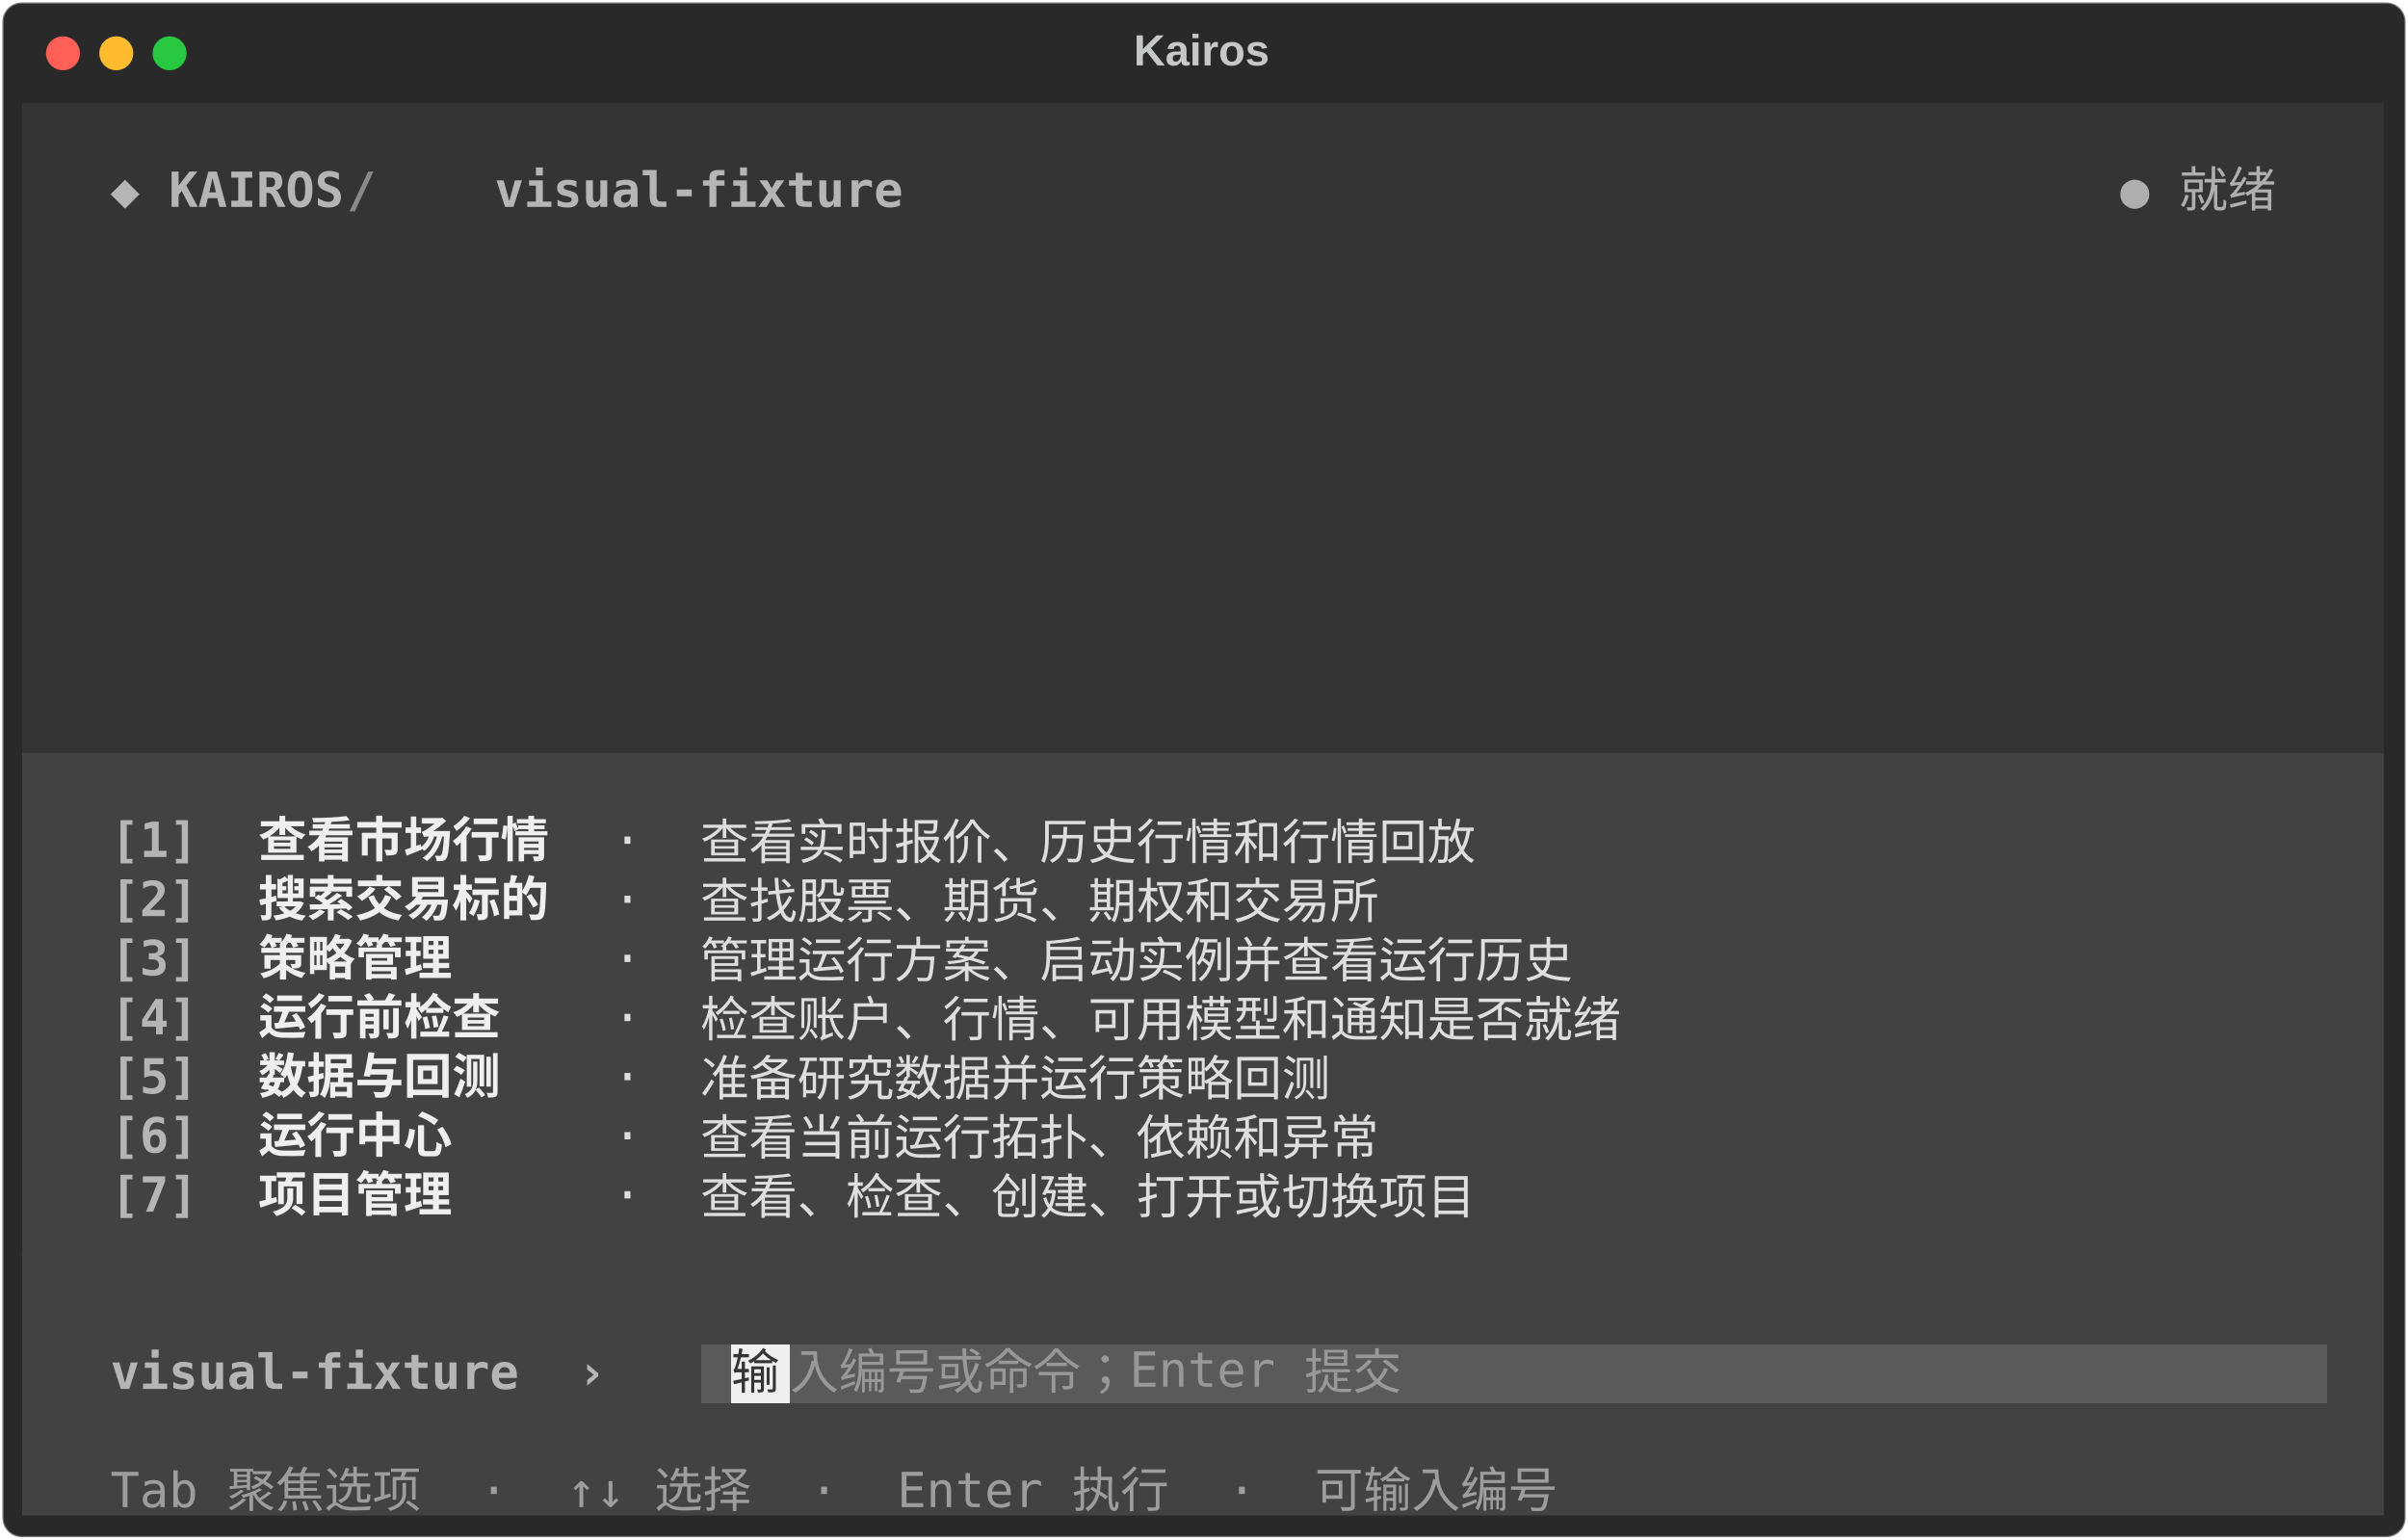
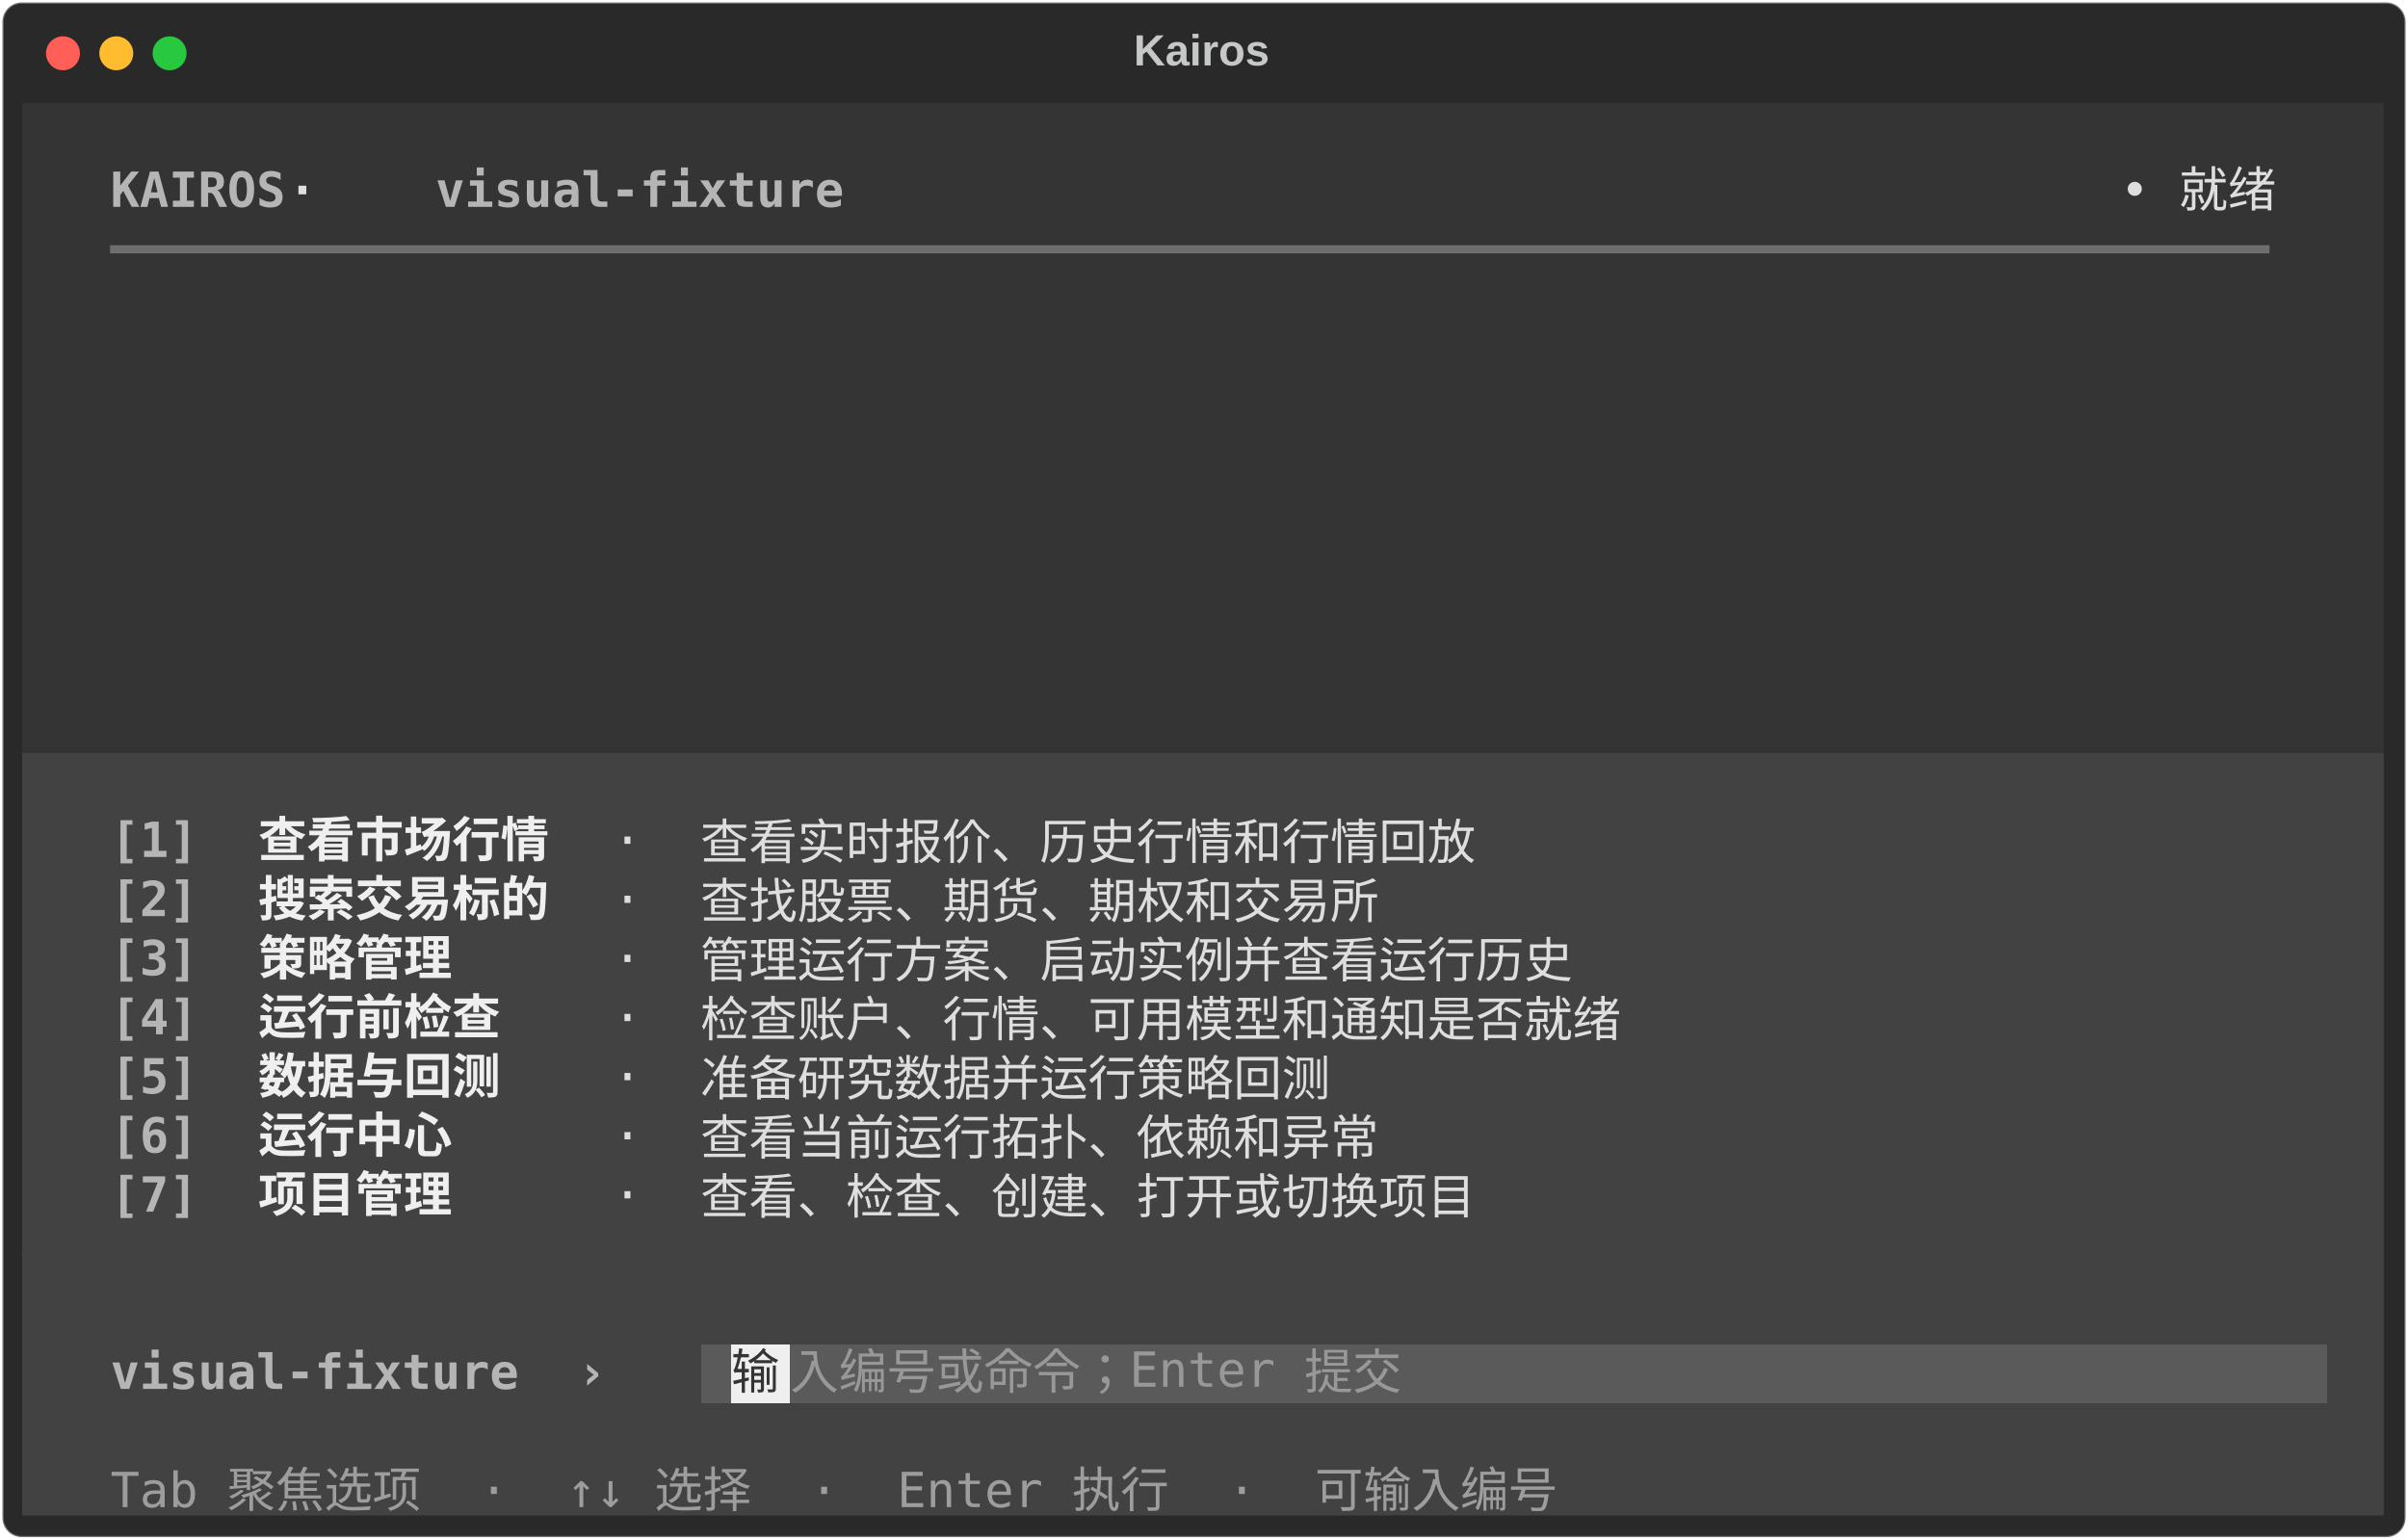
<svg xmlns="http://www.w3.org/2000/svg" class="rich-terminal" viewBox="0 0 994 635.6">
  <style>

    @font-face {
        font-family: "Fira Code";
        src: local("FiraCode-Regular"),
                url("https://cdnjs.cloudflare.com/ajax/libs/firacode/6.2.0/woff2/FiraCode-Regular.woff2") format("woff2"),
                url("https://cdnjs.cloudflare.com/ajax/libs/firacode/6.2.0/woff/FiraCode-Regular.woff") format("woff");
        font-style: normal;
        font-weight: 400;
    }
    @font-face {
        font-family: "Fira Code";
        src: local("FiraCode-Bold"),
                url("https://cdnjs.cloudflare.com/ajax/libs/firacode/6.2.0/woff2/FiraCode-Bold.woff2") format("woff2"),
                url("https://cdnjs.cloudflare.com/ajax/libs/firacode/6.2.0/woff/FiraCode-Bold.woff") format("woff");
        font-style: bold;
        font-weight: 700;
    }

    .terminal-matrix {
        font-family: Fira Code, monospace;
        font-size: 20px;
        line-height: 24.4px;
        font-variant-east-asian: full-width;
    }

    .terminal-title {
        font-size: 18px;
        font-weight: bold;
        font-family: arial;
    }

    .terminal-r1 { fill: #c5c8c6 }
.terminal-r2 { fill: #b5b5b5;font-weight: bold }
- .terminal-r3 { fill: #898989;font-weight: bold }
- .terminal-r4 { fill: #afafaf }
- .terminal-r5 { fill: #343434 }
+ .terminal-r3 { fill: #dedede;font-weight: bold }
+ .terminal-r4 { fill: #dedede }
+ .terminal-r5 { fill: #6e6e6e }
.terminal-r6 { fill: #efefef }
.terminal-r7 { fill: #efefef;font-weight: bold }
- .terminal-r8 { fill: #dedede }
- .terminal-r9 { fill: #424242 }
+ .terminal-r8 { fill: #424242 }
+ .terminal-r9 { fill: #343434 }
.terminal-r10 { fill: #989898 }
.terminal-r11 { fill: #9d9d9d }
    </style>
  <defs>
    <clipPath id="terminal-clip-terminal">
      <rect x="0" y="0" width="975.0" height="584.6" />
    </clipPath>
    <clipPath id="terminal-line-0">
      <rect x="0" y="1.5" width="976" height="24.65" />
    </clipPath>
    <clipPath id="terminal-line-1">
      <rect x="0" y="25.9" width="976" height="24.65" />
    </clipPath>
    <clipPath id="terminal-line-2">
      <rect x="0" y="50.3" width="976" height="24.65" />
    </clipPath>
    <clipPath id="terminal-line-3">
      <rect x="0" y="74.7" width="976" height="24.65" />
    </clipPath>
    <clipPath id="terminal-line-4">
      <rect x="0" y="99.1" width="976" height="24.65" />
    </clipPath>
    <clipPath id="terminal-line-5">
      <rect x="0" y="123.5" width="976" height="24.65" />
    </clipPath>
    <clipPath id="terminal-line-6">
      <rect x="0" y="147.9" width="976" height="24.65" />
    </clipPath>
    <clipPath id="terminal-line-7">
      <rect x="0" y="172.3" width="976" height="24.65" />
    </clipPath>
    <clipPath id="terminal-line-8">
      <rect x="0" y="196.7" width="976" height="24.65" />
    </clipPath>
    <clipPath id="terminal-line-9">
      <rect x="0" y="221.1" width="976" height="24.65" />
    </clipPath>
    <clipPath id="terminal-line-10">
      <rect x="0" y="245.5" width="976" height="24.65" />
    </clipPath>
    <clipPath id="terminal-line-11">
      <rect x="0" y="269.9" width="976" height="24.65" />
    </clipPath>
    <clipPath id="terminal-line-12">
      <rect x="0" y="294.3" width="976" height="24.65" />
    </clipPath>
    <clipPath id="terminal-line-13">
      <rect x="0" y="318.7" width="976" height="24.65" />
    </clipPath>
    <clipPath id="terminal-line-14">
      <rect x="0" y="343.1" width="976" height="24.65" />
    </clipPath>
    <clipPath id="terminal-line-15">
      <rect x="0" y="367.5" width="976" height="24.65" />
    </clipPath>
    <clipPath id="terminal-line-16">
      <rect x="0" y="391.9" width="976" height="24.65" />
    </clipPath>
    <clipPath id="terminal-line-17">
      <rect x="0" y="416.3" width="976" height="24.65" />
    </clipPath>
    <clipPath id="terminal-line-18">
      <rect x="0" y="440.7" width="976" height="24.65" />
    </clipPath>
    <clipPath id="terminal-line-19">
      <rect x="0" y="465.1" width="976" height="24.65" />
    </clipPath>
    <clipPath id="terminal-line-20">
      <rect x="0" y="489.5" width="976" height="24.65" />
    </clipPath>
    <clipPath id="terminal-line-21">
      <rect x="0" y="513.9" width="976" height="24.65" />
    </clipPath>
    <clipPath id="terminal-line-22">
      <rect x="0" y="538.3" width="976" height="24.65" />
    </clipPath>
  </defs>
  <rect fill="#292929" stroke="rgba(255,255,255,0.35)" stroke-width="1" x="1" y="1" width="992" height="633.6" rx="8" />
  <text class="terminal-title" fill="#c5c8c6" text-anchor="middle" x="496" y="27">Kairos</text>
  <g transform="translate(26,22)">
    <circle cx="0" cy="0" r="7" fill="#ff5f57" />
    <circle cx="22" cy="0" r="7" fill="#febc2e" />
    <circle cx="44" cy="0" r="7" fill="#28c840" />
  </g>
  <g transform="translate(9, 41)" clip-path="url(#terminal-clip-terminal)">
    <rect fill="#343434" x="0" y="1.5" width="976" height="24.65" shape-rendering="crispEdges" />
    <rect fill="#343434" x="0" y="25.9" width="36.6" height="24.65" shape-rendering="crispEdges" />
-     <rect fill="#343434" x="36.6" y="25.9" width="97.6" height="24.65" shape-rendering="crispEdges" />
-     <rect fill="#343434" x="134.2" y="25.9" width="61" height="24.65" shape-rendering="crispEdges" />
-     <rect fill="#343434" x="195.2" y="25.9" width="170.8" height="24.65" shape-rendering="crispEdges" />
-     <rect fill="#343434" x="366" y="25.9" width="500.2" height="24.65" shape-rendering="crispEdges" />
+     <rect fill="#343434" x="36.6" y="25.9" width="73.2" height="24.65" shape-rendering="crispEdges" />
+     <rect fill="#343434" x="109.8" y="25.9" width="61" height="24.65" shape-rendering="crispEdges" />
+     <rect fill="#343434" x="170.8" y="25.9" width="170.8" height="24.65" shape-rendering="crispEdges" />
+     <rect fill="#343434" x="341.6" y="25.9" width="524.6" height="24.65" shape-rendering="crispEdges" />
    <rect fill="#343434" x="866.2" y="25.9" width="12.2" height="24.65" shape-rendering="crispEdges" />
    <rect fill="#343434" x="878.4" y="25.9" width="12.2" height="24.65" shape-rendering="crispEdges" />
    <rect fill="#343434" x="890.6" y="25.9" width="48.8" height="24.65" shape-rendering="crispEdges" />
    <rect fill="#343434" x="939.4" y="25.9" width="36.6" height="24.65" shape-rendering="crispEdges" />
    <rect fill="#343434" x="0" y="50.3" width="36.6" height="24.65" shape-rendering="crispEdges" />
    <rect fill="#343434" x="36.6" y="50.3" width="902.8" height="24.65" shape-rendering="crispEdges" />
    <rect fill="#343434" x="939.4" y="50.3" width="36.6" height="24.65" shape-rendering="crispEdges" />
    <rect fill="#343434" x="0" y="74.7" width="976" height="24.65" shape-rendering="crispEdges" />
    <rect fill="#343434" x="0" y="99.1" width="36.6" height="24.65" shape-rendering="crispEdges" />
    <rect fill="#343434" x="36.6" y="99.1" width="878.4" height="24.65" shape-rendering="crispEdges" />
    <rect fill="#343434" x="915" y="99.1" width="61" height="24.65" shape-rendering="crispEdges" />
    <rect fill="#343434" x="0" y="123.5" width="36.6" height="24.65" shape-rendering="crispEdges" />
    <rect fill="#343434" x="36.6" y="123.5" width="878.4" height="24.65" shape-rendering="crispEdges" />
    <rect fill="#343434" x="915" y="123.5" width="61" height="24.65" shape-rendering="crispEdges" />
    <rect fill="#343434" x="0" y="147.9" width="36.6" height="24.65" shape-rendering="crispEdges" />
    <rect fill="#343434" x="36.6" y="147.9" width="878.4" height="24.65" shape-rendering="crispEdges" />
    <rect fill="#343434" x="915" y="147.9" width="61" height="24.65" shape-rendering="crispEdges" />
    <rect fill="#343434" x="0" y="172.3" width="36.6" height="24.65" shape-rendering="crispEdges" />
    <rect fill="#343434" x="36.6" y="172.3" width="878.4" height="24.65" shape-rendering="crispEdges" />
    <rect fill="#343434" x="915" y="172.3" width="61" height="24.65" shape-rendering="crispEdges" />
    <rect fill="#343434" x="0" y="196.7" width="36.6" height="24.65" shape-rendering="crispEdges" />
    <rect fill="#343434" x="36.6" y="196.7" width="878.4" height="24.65" shape-rendering="crispEdges" />
    <rect fill="#343434" x="915" y="196.7" width="61" height="24.65" shape-rendering="crispEdges" />
    <rect fill="#343434" x="0" y="221.1" width="36.6" height="24.65" shape-rendering="crispEdges" />
    <rect fill="#343434" x="36.6" y="221.1" width="878.4" height="24.65" shape-rendering="crispEdges" />
    <rect fill="#343434" x="915" y="221.1" width="61" height="24.65" shape-rendering="crispEdges" />
    <rect fill="#343434" x="0" y="245.5" width="36.6" height="24.65" shape-rendering="crispEdges" />
    <rect fill="#343434" x="36.6" y="245.5" width="878.4" height="24.65" shape-rendering="crispEdges" />
    <rect fill="#343434" x="915" y="245.5" width="61" height="24.65" shape-rendering="crispEdges" />
    <rect fill="#424242" x="0" y="269.9" width="976" height="24.65" shape-rendering="crispEdges" />
    <rect fill="#424242" x="0" y="294.3" width="24.4" height="24.65" shape-rendering="crispEdges" />
    <rect fill="#424242" x="24.4" y="294.3" width="12.2" height="24.65" shape-rendering="crispEdges" />
    <rect fill="#424242" x="36.6" y="294.3" width="61" height="24.65" shape-rendering="crispEdges" />
    <rect fill="#424242" x="97.6" y="294.3" width="146.4" height="24.65" shape-rendering="crispEdges" />
    <rect fill="#424242" x="244" y="294.3" width="451.4" height="24.65" shape-rendering="crispEdges" />
    <rect fill="#424242" x="695.4" y="294.3" width="256.2" height="24.65" shape-rendering="crispEdges" />
    <rect fill="#424242" x="951.6" y="294.3" width="24.4" height="24.65" shape-rendering="crispEdges" />
    <rect fill="#424242" x="0" y="318.7" width="24.4" height="24.65" shape-rendering="crispEdges" />
    <rect fill="#424242" x="24.4" y="318.7" width="12.2" height="24.65" shape-rendering="crispEdges" />
    <rect fill="#424242" x="36.6" y="318.7" width="61" height="24.65" shape-rendering="crispEdges" />
    <rect fill="#424242" x="97.6" y="318.7" width="146.4" height="24.65" shape-rendering="crispEdges" />
    <rect fill="#424242" x="244" y="318.7" width="402.6" height="24.65" shape-rendering="crispEdges" />
    <rect fill="#424242" x="646.6" y="318.7" width="305" height="24.65" shape-rendering="crispEdges" />
    <rect fill="#424242" x="951.6" y="318.7" width="24.4" height="24.65" shape-rendering="crispEdges" />
    <rect fill="#424242" x="0" y="343.1" width="24.4" height="24.65" shape-rendering="crispEdges" />
    <rect fill="#424242" x="24.4" y="343.1" width="12.2" height="24.65" shape-rendering="crispEdges" />
    <rect fill="#424242" x="36.6" y="343.1" width="61" height="24.65" shape-rendering="crispEdges" />
    <rect fill="#424242" x="97.6" y="343.1" width="97.6" height="24.65" shape-rendering="crispEdges" />
    <rect fill="#424242" x="195.2" y="343.1" width="48.8" height="24.65" shape-rendering="crispEdges" />
    <rect fill="#424242" x="244" y="343.1" width="500.2" height="24.65" shape-rendering="crispEdges" />
    <rect fill="#424242" x="744.2" y="343.1" width="207.4" height="24.65" shape-rendering="crispEdges" />
    <rect fill="#424242" x="951.6" y="343.1" width="24.4" height="24.65" shape-rendering="crispEdges" />
    <rect fill="#424242" x="0" y="367.5" width="24.4" height="24.65" shape-rendering="crispEdges" />
    <rect fill="#424242" x="24.4" y="367.5" width="12.2" height="24.65" shape-rendering="crispEdges" />
    <rect fill="#424242" x="36.6" y="367.5" width="61" height="24.65" shape-rendering="crispEdges" />
    <rect fill="#424242" x="97.6" y="367.5" width="122" height="24.65" shape-rendering="crispEdges" />
    <rect fill="#424242" x="219.6" y="367.5" width="24.4" height="24.65" shape-rendering="crispEdges" />
    <rect fill="#424242" x="244" y="367.5" width="524.6" height="24.65" shape-rendering="crispEdges" />
    <rect fill="#424242" x="768.6" y="367.5" width="183" height="24.65" shape-rendering="crispEdges" />
    <rect fill="#424242" x="951.6" y="367.5" width="24.4" height="24.65" shape-rendering="crispEdges" />
    <rect fill="#424242" x="0" y="391.9" width="24.4" height="24.65" shape-rendering="crispEdges" />
    <rect fill="#424242" x="24.4" y="391.9" width="12.2" height="24.65" shape-rendering="crispEdges" />
    <rect fill="#424242" x="36.6" y="391.9" width="61" height="24.65" shape-rendering="crispEdges" />
    <rect fill="#424242" x="97.6" y="391.9" width="122" height="24.65" shape-rendering="crispEdges" />
    <rect fill="#424242" x="219.6" y="391.9" width="24.4" height="24.65" shape-rendering="crispEdges" />
    <rect fill="#424242" x="244" y="391.9" width="378.2" height="24.65" shape-rendering="crispEdges" />
    <rect fill="#424242" x="622.2" y="391.9" width="329.4" height="24.65" shape-rendering="crispEdges" />
    <rect fill="#424242" x="951.6" y="391.9" width="24.4" height="24.65" shape-rendering="crispEdges" />
    <rect fill="#424242" x="0" y="416.3" width="24.4" height="24.65" shape-rendering="crispEdges" />
    <rect fill="#424242" x="24.4" y="416.3" width="12.2" height="24.65" shape-rendering="crispEdges" />
    <rect fill="#424242" x="36.6" y="416.3" width="61" height="24.65" shape-rendering="crispEdges" />
    <rect fill="#424242" x="97.6" y="416.3" width="97.6" height="24.65" shape-rendering="crispEdges" />
    <rect fill="#424242" x="195.2" y="416.3" width="48.8" height="24.65" shape-rendering="crispEdges" />
    <rect fill="#424242" x="244" y="416.3" width="402.6" height="24.65" shape-rendering="crispEdges" />
    <rect fill="#424242" x="646.6" y="416.3" width="305" height="24.65" shape-rendering="crispEdges" />
    <rect fill="#424242" x="951.6" y="416.3" width="24.4" height="24.65" shape-rendering="crispEdges" />
    <rect fill="#424242" x="0" y="440.7" width="24.4" height="24.65" shape-rendering="crispEdges" />
    <rect fill="#424242" x="24.4" y="440.7" width="12.2" height="24.65" shape-rendering="crispEdges" />
    <rect fill="#424242" x="36.6" y="440.7" width="61" height="24.65" shape-rendering="crispEdges" />
    <rect fill="#424242" x="97.6" y="440.7" width="97.6" height="24.65" shape-rendering="crispEdges" />
    <rect fill="#424242" x="195.2" y="440.7" width="48.8" height="24.65" shape-rendering="crispEdges" />
    <rect fill="#424242" x="244" y="440.7" width="451.4" height="24.65" shape-rendering="crispEdges" />
    <rect fill="#424242" x="695.4" y="440.7" width="256.2" height="24.65" shape-rendering="crispEdges" />
    <rect fill="#424242" x="951.6" y="440.7" width="24.4" height="24.65" shape-rendering="crispEdges" />
    <rect fill="#424242" x="0" y="465.1" width="976" height="24.65" shape-rendering="crispEdges" />
    <rect fill="#424242" x="0" y="489.5" width="36.6" height="24.65" shape-rendering="crispEdges" />
    <rect fill="#424242" x="36.6" y="489.5" width="207.4" height="24.65" shape-rendering="crispEdges" />
    <rect fill="#424242" x="244" y="489.5" width="732" height="24.65" shape-rendering="crispEdges" />
    <rect fill="#424242" x="0" y="513.9" width="36.6" height="24.65" shape-rendering="crispEdges" />
    <rect fill="#424242" x="36.6" y="513.9" width="207.4" height="24.65" shape-rendering="crispEdges" />
    <rect fill="#424242" x="244" y="513.9" width="36.6" height="24.65" shape-rendering="crispEdges" />
    <rect fill="#5a5a5a" x="280.6" y="513.9" width="12.2" height="24.65" shape-rendering="crispEdges" />
    <rect fill="#efefef" x="292.8" y="513.9" width="24.4" height="24.65" shape-rendering="crispEdges" />
    <rect fill="#5a5a5a" x="317.2" y="513.9" width="292.8" height="24.65" shape-rendering="crispEdges" />
    <rect fill="#5a5a5a" x="610" y="513.9" width="329.4" height="24.65" shape-rendering="crispEdges" />
    <rect fill="#5a5a5a" x="939.4" y="513.9" width="12.2" height="24.65" shape-rendering="crispEdges" />
    <rect fill="#424242" x="951.6" y="513.9" width="24.4" height="24.65" shape-rendering="crispEdges" />
    <rect fill="#424242" x="0" y="538.3" width="36.6" height="24.65" shape-rendering="crispEdges" />
    <rect fill="#424242" x="36.6" y="538.3" width="207.4" height="24.65" shape-rendering="crispEdges" />
    <rect fill="#424242" x="244" y="538.3" width="732" height="24.65" shape-rendering="crispEdges" />
    <rect fill="#424242" x="0" y="562.7" width="36.6" height="24.65" shape-rendering="crispEdges" />
    <rect fill="#424242" x="36.6" y="562.7" width="658.8" height="24.65" shape-rendering="crispEdges" />
    <rect fill="#424242" x="695.4" y="562.7" width="280.6" height="24.65" shape-rendering="crispEdges" />
    <g class="terminal-matrix">
      <text class="terminal-r1" x="976" y="20" textLength="12.2" clip-path="url(#terminal-line-0)">
</text>
-       <text class="terminal-r2" x="36.6" y="44.4" textLength="97.6" clip-path="url(#terminal-line-1)">◆ KAIROS</text>
-       <text class="terminal-r3" x="134.2" y="44.4" textLength="61" clip-path="url(#terminal-line-1)">  /  </text>
-       <text class="terminal-r2" x="195.2" y="44.4" textLength="170.8" clip-path="url(#terminal-line-1)">visual-fixture</text>
-       <text class="terminal-r4" x="866.2" y="44.4" textLength="12.2" clip-path="url(#terminal-line-1)">●</text>
+       <text class="terminal-r2" x="36.6" y="44.4" textLength="73.2" clip-path="url(#terminal-line-1)">KAIROS</text>
+       <text class="terminal-r3" x="109.8" y="44.4" textLength="61" clip-path="url(#terminal-line-1)">  ·  </text>
+       <text class="terminal-r2" x="170.8" y="44.4" textLength="170.8" clip-path="url(#terminal-line-1)">visual-fixture</text>
+       <text class="terminal-r4" x="866.2" y="44.4" textLength="12.2" clip-path="url(#terminal-line-1)">•</text>
      <text class="terminal-r4" x="890.6" y="44.4" textLength="24.4" clip-path="url(#terminal-line-1)">就绪</text>
      <text class="terminal-r1" x="976" y="44.4" textLength="12.2" clip-path="url(#terminal-line-1)">
</text>
-       <text class="terminal-r5" x="36.6" y="68.8" textLength="902.8" clip-path="url(#terminal-line-2)">──────────────────────────────────────────────────────────────────────────</text>
+       <text class="terminal-r5" x="36.6" y="68.8" textLength="902.8" clip-path="url(#terminal-line-2)">━━━━━━━━━━━━━━━━━━━━━━━━━━━━━━━━━━━━━━━━━━━━━━━━━━━━━━━━━━━━━━━━━━━━━━━━━━</text>
      <text class="terminal-r1" x="976" y="68.8" textLength="12.2" clip-path="url(#terminal-line-2)">
</text>
      <text class="terminal-r1" x="976" y="93.2" textLength="12.2" clip-path="url(#terminal-line-3)">
</text>
      <text class="terminal-r1" x="976" y="117.6" textLength="12.2" clip-path="url(#terminal-line-4)">
</text>
      <text class="terminal-r1" x="976" y="142" textLength="12.2" clip-path="url(#terminal-line-5)">
</text>
      <text class="terminal-r1" x="976" y="166.4" textLength="12.2" clip-path="url(#terminal-line-6)">
</text>
      <text class="terminal-r1" x="976" y="190.8" textLength="12.2" clip-path="url(#terminal-line-7)">
</text>
      <text class="terminal-r1" x="976" y="215.2" textLength="12.2" clip-path="url(#terminal-line-8)">
</text>
      <text class="terminal-r1" x="976" y="239.6" textLength="12.2" clip-path="url(#terminal-line-9)">
</text>
      <text class="terminal-r1" x="976" y="264" textLength="12.2" clip-path="url(#terminal-line-10)">
</text>
      <text class="terminal-r1" x="976" y="288.4" textLength="12.2" clip-path="url(#terminal-line-11)">
</text>
      <text class="terminal-r2" x="36.6" y="312.8" textLength="61" clip-path="url(#terminal-line-12)">[1]  </text>
      <text class="terminal-r7" x="97.6" y="312.8" textLength="73.2" clip-path="url(#terminal-line-12)">查看市场行情</text>
-       <text class="terminal-r8" x="244" y="312.8" textLength="256.2" clip-path="url(#terminal-line-12)">  ·  查看实时报价、历史行情和行情回放</text>
+       <text class="terminal-r4" x="244" y="312.8" textLength="256.2" clip-path="url(#terminal-line-12)">  ·  查看实时报价、历史行情和行情回放</text>
      <text class="terminal-r1" x="976" y="312.8" textLength="12.2" clip-path="url(#terminal-line-12)">
</text>
      <text class="terminal-r2" x="36.6" y="337.2" textLength="61" clip-path="url(#terminal-line-13)">[2]  </text>
      <text class="terminal-r7" x="97.6" y="337.2" textLength="73.2" clip-path="url(#terminal-line-13)">搜索交易标的</text>
-       <text class="terminal-r8" x="244" y="337.2" textLength="231.8" clip-path="url(#terminal-line-13)">  ·  查找股票、期货、期权和交易所</text>
+       <text class="terminal-r4" x="244" y="337.2" textLength="231.8" clip-path="url(#terminal-line-13)">  ·  查找股票、期货、期权和交易所</text>
      <text class="terminal-r1" x="976" y="337.2" textLength="12.2" clip-path="url(#terminal-line-13)">
</text>
      <text class="terminal-r2" x="36.6" y="361.6" textLength="61" clip-path="url(#terminal-line-14)">[3]  </text>
      <text class="terminal-r7" x="97.6" y="361.6" textLength="48.8" clip-path="url(#terminal-line-14)">策略管理</text>
-       <text class="terminal-r8" x="244" y="361.6" textLength="280.6" clip-path="url(#terminal-line-14)">  ·  管理运行方案、启动实例并查看运行历史</text>
+       <text class="terminal-r4" x="244" y="361.6" textLength="280.6" clip-path="url(#terminal-line-14)">  ·  管理运行方案、启动实例并查看运行历史</text>
      <text class="terminal-r1" x="976" y="361.6" textLength="12.2" clip-path="url(#terminal-line-14)">
</text>
      <text class="terminal-r2" x="36.6" y="386" textLength="61" clip-path="url(#terminal-line-15)">[4]  </text>
      <text class="terminal-r7" x="97.6" y="386" textLength="61" clip-path="url(#terminal-line-15)">运行前检查</text>
-       <text class="terminal-r8" x="244" y="386" textLength="292.8" clip-path="url(#terminal-line-15)">  ·  检查账户、行情、可用模型和通知是否就绪</text>
+       <text class="terminal-r4" x="244" y="386" textLength="292.8" clip-path="url(#terminal-line-15)">  ·  检查账户、行情、可用模型和通知是否就绪</text>
      <text class="terminal-r1" x="976" y="386" textLength="12.2" clip-path="url(#terminal-line-15)">
</text>
      <text class="terminal-r2" x="36.6" y="410.4" textLength="61" clip-path="url(#terminal-line-16)">[5]  </text>
      <text class="terminal-r7" x="97.6" y="410.4" textLength="61" clip-path="url(#terminal-line-16)">数据与回测</text>
-       <text class="terminal-r8" x="244" y="410.4" textLength="219.6" clip-path="url(#terminal-line-16)">  ·  准备研究数据并运行策略回测</text>
+       <text class="terminal-r4" x="244" y="410.4" textLength="219.6" clip-path="url(#terminal-line-16)">  ·  准备研究数据并运行策略回测</text>
      <text class="terminal-r1" x="976" y="410.4" textLength="12.2" clip-path="url(#terminal-line-16)">
</text>
      <text class="terminal-r2" x="36.6" y="434.8" textLength="61" clip-path="url(#terminal-line-17)">[6]  </text>
      <text class="terminal-r7" x="97.6" y="434.8" textLength="48.8" clip-path="url(#terminal-line-17)">运行中心</text>
-       <text class="terminal-r8" x="244" y="434.8" textLength="231.8" clip-path="url(#terminal-line-17)">  ·  查看当前运行拓扑、依赖和异常</text>
+       <text class="terminal-r4" x="244" y="434.8" textLength="231.8" clip-path="url(#terminal-line-17)">  ·  查看当前运行拓扑、依赖和异常</text>
      <text class="terminal-r1" x="976" y="434.8" textLength="12.2" clip-path="url(#terminal-line-17)">
</text>
      <text class="terminal-r2" x="36.6" y="459.2" textLength="61" clip-path="url(#terminal-line-18)">[7]  </text>
      <text class="terminal-r7" x="97.6" y="459.2" textLength="48.8" clip-path="url(#terminal-line-18)">项目管理</text>
-       <text class="terminal-r8" x="244" y="459.2" textLength="256.2" clip-path="url(#terminal-line-18)">  ·  查看、检查、创建、打开或切换项目</text>
+       <text class="terminal-r4" x="244" y="459.2" textLength="256.2" clip-path="url(#terminal-line-18)">  ·  查看、检查、创建、打开或切换项目</text>
      <text class="terminal-r1" x="976" y="459.2" textLength="12.2" clip-path="url(#terminal-line-18)">
</text>
-       <text class="terminal-r9" x="0" y="483.6" textLength="976" clip-path="url(#terminal-line-19)">────────────────────────────────────────────────────────────────────────────────</text>
+       <text class="terminal-r8" x="0" y="483.6" textLength="976" clip-path="url(#terminal-line-19)">────────────────────────────────────────────────────────────────────────────────</text>
      <text class="terminal-r1" x="976" y="483.6" textLength="12.2" clip-path="url(#terminal-line-19)">
</text>
      <text class="terminal-r1" x="976" y="508" textLength="12.2" clip-path="url(#terminal-line-20)">
</text>
      <text class="terminal-r2" x="36.6" y="532.4" textLength="207.4" clip-path="url(#terminal-line-21)">visual-fixture  ›</text>
-       <text class="terminal-r5" x="292.8" y="532.4" textLength="12.2" clip-path="url(#terminal-line-21)">输</text>
+       <text class="terminal-r9" x="292.8" y="532.4" textLength="12.2" clip-path="url(#terminal-line-21)">输</text>
      <text class="terminal-r10" x="317.2" y="532.4" textLength="183" clip-path="url(#terminal-line-21)">入编号或命令；Enter 提交</text>
      <text class="terminal-r1" x="976" y="532.4" textLength="12.2" clip-path="url(#terminal-line-21)">
</text>
      <text class="terminal-r1" x="976" y="556.8" textLength="12.2" clip-path="url(#terminal-line-22)">
</text>
      <text class="terminal-r11" x="36.6" y="581.2" textLength="500.2" clip-path="url(#terminal-line-23)">Tab 聚焦选项  ·  ↑↓ 选择  ·  Enter 执行  ·  可输入编号</text>
    </g>
  </g>
</svg>
